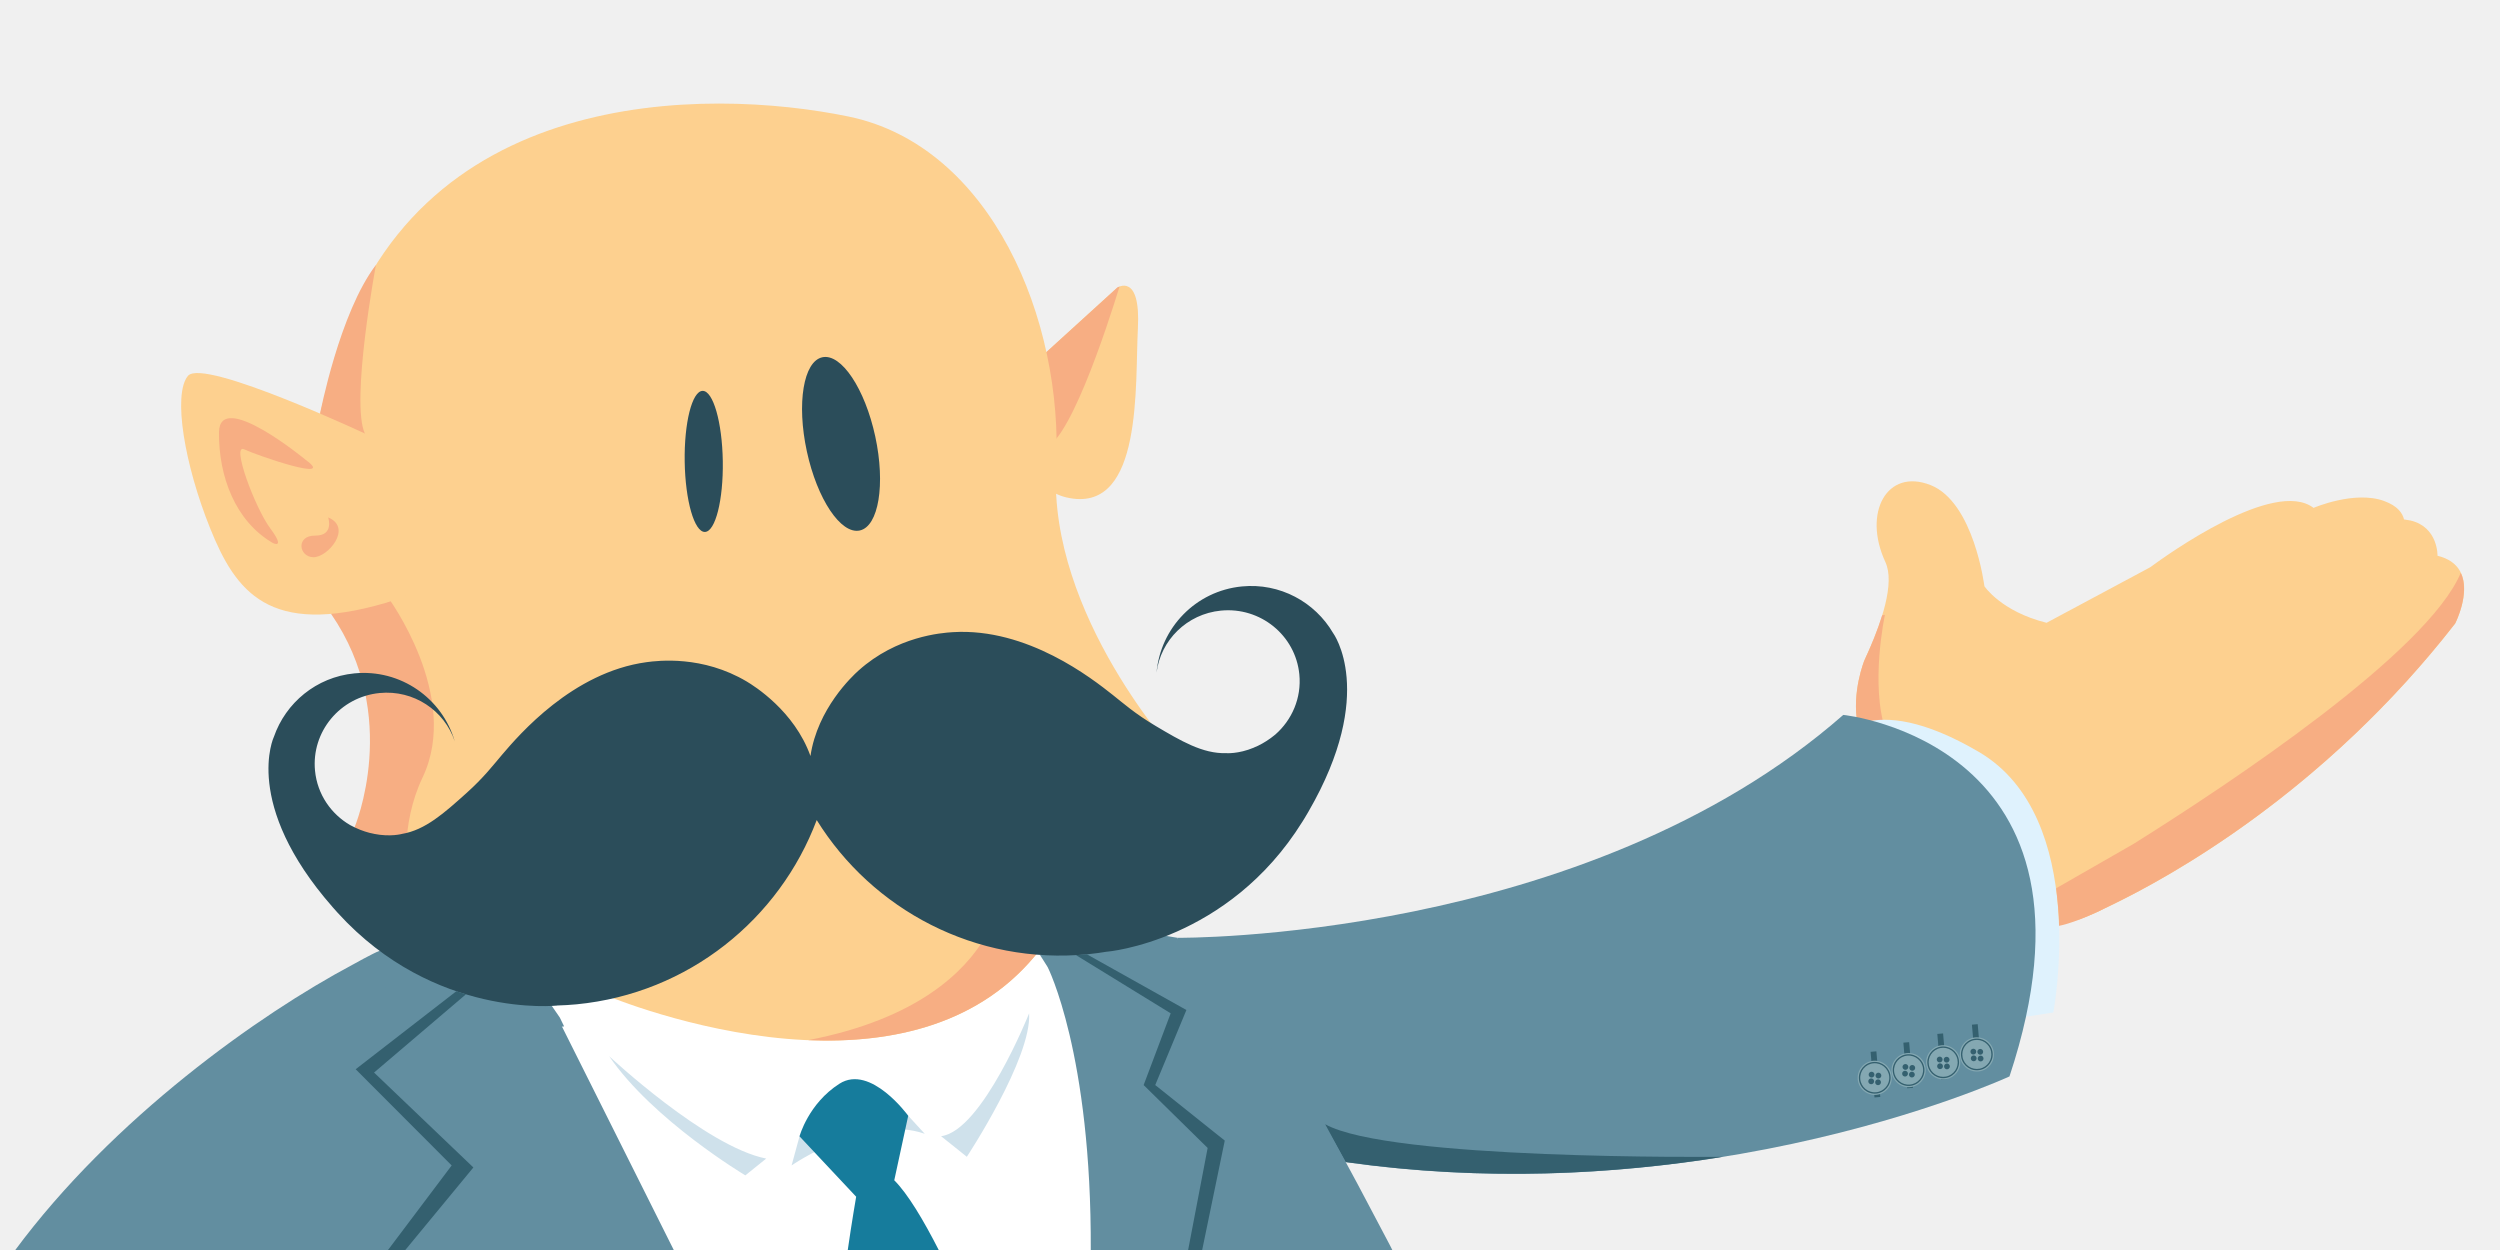
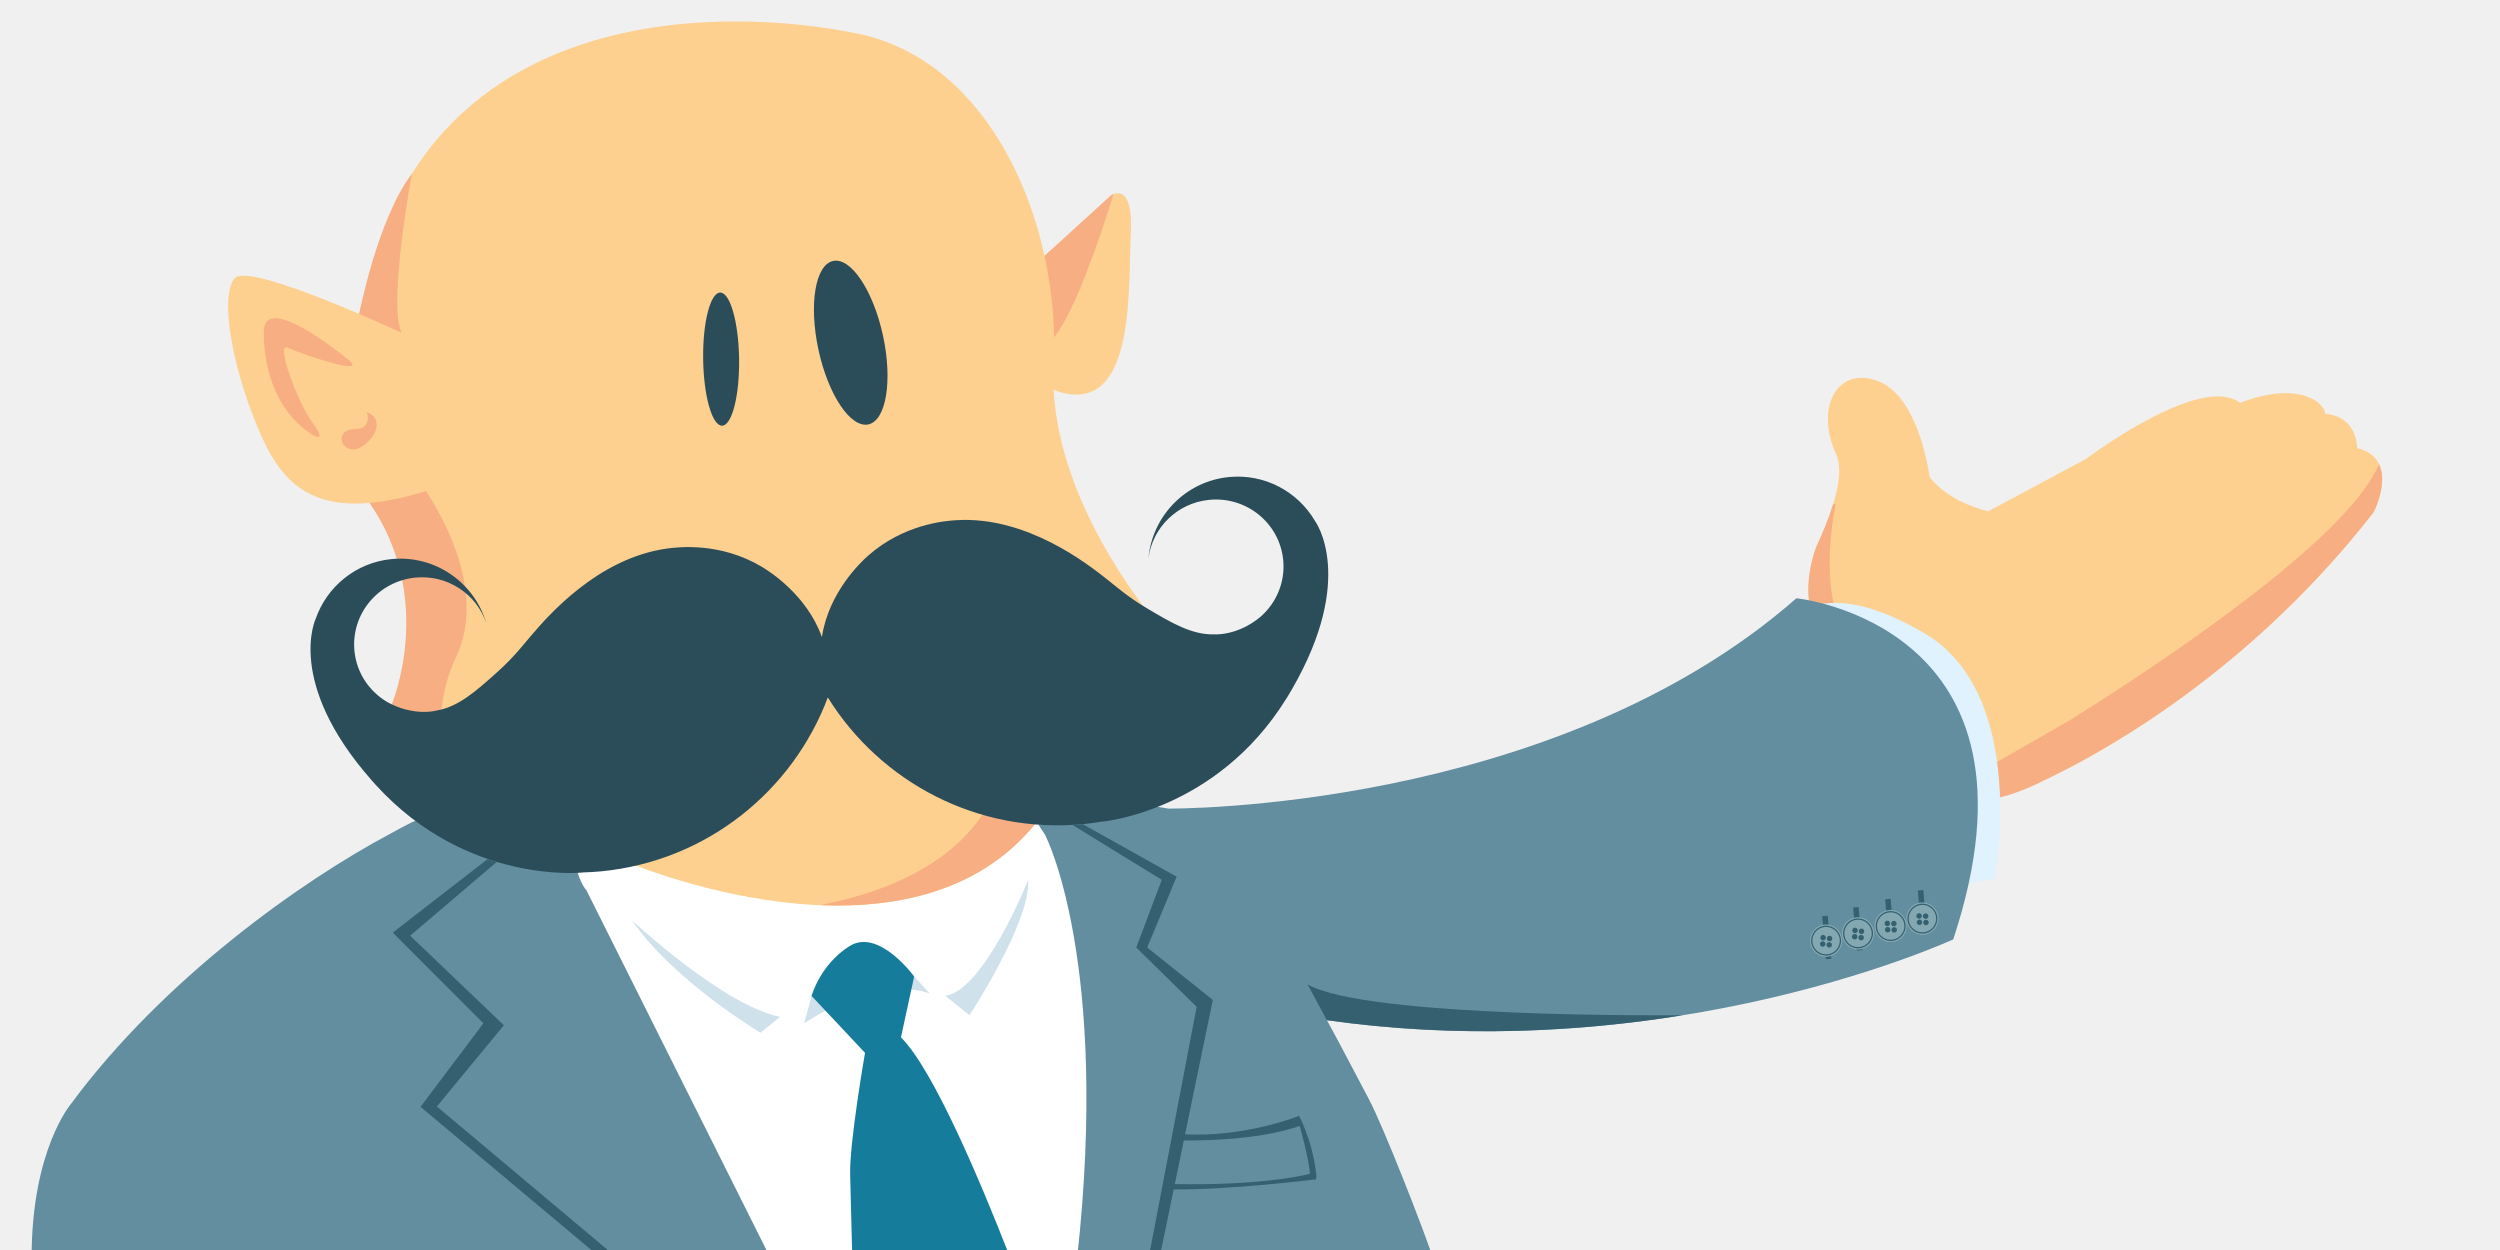
<svg xmlns="http://www.w3.org/2000/svg" width="500" height="250">
-   <g transform="translate(0 -802.362)">
+   <g transform="translate(-11.43 -465.22)">
    <path d="M106.815 1018.245l6.857 34.288h108.112c.704-15.617 1.13-30.8.69-39.432-.033-.647-.083-1.246-.124-1.867-3.233-2.01-7.42-6.738-12.832-15.484-2.023-3.272-4.668-5.96-7.78-8.15-.346.616-.826 1.47-1.21 2.16-.313-.064-.617-.116-.933-.183-6.885-1.48-12.693-2.975-16.604-4.536-16.087 1.016-35.136 2.348-49.275 3.736-.726 3.483-4.526 9.666-21.454 13.42-.707.16-1.403.28-2.097.395.485 2.962 2.016 4.658 2.016 4.658s-.596 5.184-5.43 10.458c.038.336.065.54.065.54z" fill="#fff" />
-     <path d="M70.498 995.314s4.116-2.31 5.41-2.786c1.295-.475 32.802 8.574 32.802 8.574l1.654 2.446 1.602 2.327.854 1.766-20.536 2.514-19.974-6.567-2.354-6.088.542-2.186zM208.005 993.345l1.513 2.404 11.32 4.968 13.795-6.29.878-4.505-5.623-.904" fill="#628ea0" />
+     <path d="M70.498 995.314s4.116-2.31 5.41-2.786c1.295-.475 32.802 8.574 32.802 8.574l1.654 2.446 1.602 2.327.854 1.766-20.536 2.514-19.974-6.567-2.354-6.088.542-2.186zM209.518 995.75l11.32 4.968 13.795-6.29.878-4.505-5.623-.904-21.882 4.325" fill="#628ea0" />
    <path d="M487.503 913.512s.148-5.726-5.37-7.043c-.433-.08-.865-.16-1.328-.224-.295-1.266-1.29-2.7-3.987-3.685-5.9-2.16-14.11 1.378-14.11 1.378-7.83-5.982-29.185 9.306-32.667 11.877L409.31 926.92c-9.1-2.267-12.43-7.314-12.43-7.314s-2.08-16.814-10.793-20.238c-8.713-3.423-13.584 5.543-9.01 15.403 1.922 4.146-.628 12.007-4.223 19.73v.008s-2.536 6.282-1.34 12.657l-2.382 1.275s51.822-2.506 46.69 37.84c0 0 41.47-15.825 75.207-59.213.288-.57 5.608-11.335-3.524-13.555z" fill="#fdd08f" />
    <path d="M376.986 925.327c-.182.016-.366.057-.553.103-.885 2.883-2.145 5.986-3.583 9.07v.008s-2.535 6.282-1.34 12.657l-2.382 1.275s3.26-.158 8.066.243c-3.238-9.305-.208-23.356-.208-23.356z" fill="#f7ae83" />
    <path d="M404.384 988.714s8.43-.625 16-4.42c7.568-3.795-3.633-32.083-3.633-32.083l-31.9-8.85-10.21 4.32 7.262 25.912 22.482 15.122z" fill="#fdd08f" />
    <path d="M404.544 1005.805l6.12-.948s7.452-39.005-14.9-52.114c-22.35-13.11-28.642-2.108-28.642-2.108l37.422 55.17z" fill="#dff2fd" />
    <path d="M159.905 1029.63l-1.587 5.82s14.972-10.412 26.633-6.328l-3.306-3.608-21.69 3.944" fill="#cfe1eb" />
    <path d="M119.982 1000.956s33.167-8.03 41.558-37.904c0 0 14.792 24.79 46.465 29.237-27.166 35.052-88.023 8.666-88.023 8.666z" fill="#fdd08f" />
    <path d="M161.63 1010.392c-21.97-.916-41.648-9.436-41.648-9.436s33.167-8.03 41.558-37.904c0 0 11.363 19.038 35.49 26.74-3.953 6.73-13.357 16.362-35.4 20.6z" fill="none" />
    <path d="M197.03 989.79c3.403 1.087 7.06 1.95 10.975 2.5-11.72 15.122-29.707 18.798-46.376 18.102 22.043-4.238 31.447-13.87 35.4-20.6z" fill="#f7ae83" />
    <path d="M207.947 873.996l15.5-14.105s4.725-3.114 4.132 8.148c-.594 11.262 1.01 36.554-13.587 33.954-14.598-2.6-6.046-27.996-6.046-27.996z" fill="#fdd08f" />
    <path d="M208.06 891.977c5.077 1.428 13.505-24.682 15.85-32.312 1.176-.443 4.146-.7 3.67 8.37-.594 11.264 1.01 36.555-13.587 33.956-5.928-1.055-8.038-5.87-8.453-11.216.717.512 1.545.93 2.52 1.203z" fill="none" />
    <path d="M208.06 891.977c-.975-.274-1.803-.69-2.522-1.203-.61-7.82 2.407-16.778 2.407-16.778l15.5-14.105s.18-.118.465-.223c-2.345 7.628-10.775 33.738-15.85 32.31z" fill="#f7ae83" />
    <path d="M62.013 892.734l4.65-17.804c15.615-55.562 74.574-55.133 103.048-49.262 28.474 5.87 43.05 40.587 41.514 70.29-1.524 29.505 24.073 57.392 24.416 57.76.598 1.345.948 2.104.948 2.104s-51.872 9.476-61.444.345c-9.574-9.13-57.215 25.858-57.215 25.858s-8.33-1.808-18.955-10.708c-7.26 5.667-18.57 12.972-23.71 9.78-7.806-4.843-4.928-7.578-1.025-21.467 2-7.12-.202-17.556-2.824-26.042-2.057-4.51-3.84-9.244-5.288-14.21l-.074-.167.02-.024c-2.367-8.174-3.822-16.973-4.06-26.452z" fill="#fdd08f" />
    <g fill="#2b4d5a">
-       <ellipse transform="matrix(1.7656 -.028 .028 1.7656 -43.952 499.177)" cx="101.033" cy="225.587" rx="2.158" ry="7.99">
-         <animate attributeName="ry" values="7.98;7.98;7.98;7.98;7.98;7.98;7.98;7.98;7.98;7.98;7.98;7.98;7.98;0.4;0.4;7.98;7.98;7.98;7.98;7.98;7.98; 7.98;7.98;7.98;7.98;7.98;7.98;7.98;7.98;7.98;7.98;7.98;7.98;7.98;7.98;7.98;7.98;7.98;7.98;7.98;7.98;7.98;7.98; 7.98;7.98;7.98;7.98;7.98;7.98;7.98;7.98;7.98;7.98;7.98;7.98;7.98;7.98;7.98;7.98;7.98;7.98;7.98;7.98;7.98;7.98; 7.98;7.98;7.98;7.98;7.98;7.98;7.98;7.98;7.98;7.98;7.98;7.98;7.98;7.98;7.98;7.98;7.98;7.98;7.98;7.98;7.98;7.98; 7.98;7.98;7.98;7.98;7.98;7.98;7.98;7.98;7.98;7.98;7.98;7.98;7.98;7.98;7.98;7.98;7.98;7.98;7.98;7.98;7.98;7.98; 7.98;7.98;7.98;7.98;7.98;7.98;7.98;7.98;7.98;7.98;7.98;" dur="1s" begin="0s" repeatCount="indefinite" />
+       <ellipse ry="7.99" rx="2.158" cy="225.587" cx="101.033" transform="rotate(-1.204 31552.264 3222.717) scale(1.766)">
+         <animate repeatCount="indefinite" begin="0s" dur="1s" values="7.98;7.98;7.98;7.98;7.98;7.98;7.98;7.98;7.98;7.98;7.98;7.98;7.98;0.4;0.4;7.98;7.98;7.98;7.98;7.98;7.98; 7.98;7.98;7.98;7.98;7.98;7.98;7.98;7.98;7.98;7.98;7.98;7.98;7.98;7.98;7.98;7.98;7.98;7.98;7.98;7.98;7.98;7.98; 7.98;7.98;7.98;7.98;7.98;7.98;7.98;7.98;7.98;7.98;7.98;7.98;7.98;7.98;7.98;7.98;7.98;7.98;7.98;7.98;7.98;7.98; 7.98;7.98;7.98;7.98;7.98;7.98;7.98;7.98;7.98;7.98;7.98;7.98;7.98;7.98;7.98;7.98;7.98;7.98;7.98;7.98;7.98;7.98; 7.98;7.98;7.98;7.98;7.98;7.98;7.98;7.98;7.98;7.98;7.98;7.98;7.98;7.98;7.98;7.98;7.98;7.98;7.98;7.98;7.98;7.98; 7.98;7.98;7.98;7.98;7.98;7.98;7.98;7.98;7.98;7.98;7.98;" attributeName="ry" />
      </ellipse>
-       <ellipse transform="rotate(-12.18 2512.808 819.55) scale(1.7658)" cx="116.595" cy="223.612" rx="3.965" ry="10.036">
-         <animate attributeName="ry" values="10;10;10;10;10;10;10;10;10;10;10;10;10;0.4;0.4;10;10;10;10;10;10; 10;10;10;10;10;10;10;10;10;10;10;10;10;10;10;10;10;10;10;10;10;10; 10;10;10;10;10;10;10;10;10;10;10;10;10;10;10;10;10;10;10;10;10;10; 10;10;10;10;10;10;10;10;10;10;10;10;10;10;10;10;10;10;10;10;10;10; 10;10;10;10;10;10;10;10;10;10;10;10;10;10;10;10;10;10;10;10;10;10; 10;10;10;10;10;10;10;10;10;10;10;" dur="1s" begin="0s" repeatCount="indefinite" />
+       <ellipse ry="10.036" rx="3.965" cy="223.612" cx="116.595" transform="rotate(-12.21 2512.515 820.93) scale(1.766)">
+         <animate repeatCount="indefinite" begin="0s" dur="1s" values="10;10;10;10;10;10;10;10;10;10;10;10;10;0.4;0.4;10;10;10;10;10;10; 10;10;10;10;10;10;10;10;10;10;10;10;10;10;10;10;10;10;10;10;10;10; 10;10;10;10;10;10;10;10;10;10;10;10;10;10;10;10;10;10;10;10;10;10; 10;10;10;10;10;10;10;10;10;10;10;10;10;10;10;10;10;10;10;10;10;10; 10;10;10;10;10;10;10;10;10;10;10;10;10;10;10;10;10;10;10;10;10;10; 10;10;10;10;10;10;10;10;10;10;10;" attributeName="ry" />
      </ellipse>
    </g>
    <path d="M75.186 855.354s-5.1 27.29-2.225 33.7c2.876 6.407-6.13 1.798-8.946-3.978-.002.002 3.917-20.253 11.172-29.722zM66.21 925.137s3.988-9.532 7.954-6.767c0 0 1.37.823 3.57 2.47.13.202.267.42.413.656-.423.11-.664.18-.664.18s14.796 19.86 7.048 36.147c-4.48 9.415-3.656 19.772-2.044 26.85-1.812-.833-3.415-1.793-4.667-2.816-9.535-7.78-6.91-14.03-6.91-14.03s9.432-22.234-4.7-42.69z" fill="#f7ae83" />
    <path d="M66.5 983.754c-18.083-20.625-11.723-34.027-11.723-34.027l.002.004c2.35-6.79 8.47-11.946 16.092-12.693 9.243-.906 17.582 4.98 20.08 13.586-2.058-6.17-8.215-10.327-15.03-9.657-7.898.773-13.68 7.736-12.916 15.55.462 4.72 3.214 8.662 7.056 10.88 1.347.733 2.638 1.218 3.82 1.527.29.07.58.14.877.19l-.005.012c3.357.68 5.672.01 5.672.01 4.614-.76 8.467-4.21 12.79-8.09 3.595-3.22 5.46-5.706 7.222-7.766 3.377-3.955 14.08-16.476 28.884-18.486 2.31-.314 11.188-1.386 20.024 3.87 1.423.847 9.524 5.867 12.747 14.9 1.407-9.487 8.38-15.98 9.613-17.09 7.65-6.87 16.565-7.54 18.892-7.682 14.914-.902 27.84 9.306 31.924 12.53 2.127 1.678 4.44 3.753 8.59 6.218 4.997 2.966 9.445 5.603 14.118 5.45 0 0 2.4.213 5.562-1.108l-.007-.01c.28-.108.55-.234.82-.357 1.103-.535 2.273-1.26 3.453-2.24 3.34-2.924 5.273-7.324 4.81-12.044-.766-7.812-7.79-13.52-15.69-12.746-6.813.667-12.047 5.94-12.868 12.39.78-8.927 7.817-16.32 17.06-17.225 7.622-.748 14.627 3.123 18.252 9.328v-.004s8.836 11.908-4.888 35.64l-.06.108c-.242.413-.485.828-.74 1.25-.14.232-.284.46-.427.69-.005.004-.008.01-.01.015-14.903 23.965-39.047 26.02-39.047 26.02l.018-.015c-1.276.212-2.56.395-3.868.524-22.443 2.2-43.12-8.882-54.255-26.833-7.44 19.77-25.573 34.654-48.016 36.852-1.305.127-2.603.198-3.896.237l.02.012s-24.56 2.724-43.92-18.557c-.335-.367-.658-.73-.976-1.093-.02-.023-.038-.046-.06-.07z" fill="#2b4d5a" />
    <path d="M74.466 889.754s-33.782-15.94-36.875-12.22c-3.09 3.72-.645 17.876 4.444 30.503 5.087 12.63 11.747 21.742 35.128 14.894 23.38-6.847-2.696-33.176-2.696-33.176z" fill="#fdd08f" />
    <path d="M61.14 894.332s-17.25-14.24-17.34-5.512c-.092 8.728 3.217 17.794 10.824 22.174 0 0 2.537 1.222-.553-2.933-3.09-4.153-7.897-17.107-5.22-15.83 2.673 1.276 18.588 6.7 12.29 2.102zM65.628 905.842s1.278 3.673-2.597 3.64c-3.875-.034-3.296 4.22-.4 4.325 2.9.106 7.978-5.89 2.998-7.965z" fill="#f7ae83" />
    <path d="M121.824 1013.594s19.37 18.117 31.417 20.483l-4.173 3.36s-18.48-11.025-27.243-23.843zM188.216 1029.6l5.15 4.12s13-19.718 12.46-28.694c-.002 0-9.37 23.543-17.61 24.573z" fill="#cfe1eb" />
    <path d="M235.51 989.923s81.388.816 133.145-44.58c0 0 55.345 5.59 33.242 72.303 0 0-67.08 31.057-146.555 14.752l-20.405-32.145-1.83-4.616 2.404-5.714z" fill="#628ea0" />
    <path fill="#34606f" d="M374.118 1012.728l1.157-.1.78 9.126-1.157.1zM380.672 1010.895l1.158-.1.78 9.126-1.158.1zM387.46 1009.147l1.158-.1.78 9.125-1.158.1zM394.384 1007.295l1.158-.1.78 9.126-1.157.1z" />
-     <circle cx="233.682" cy="295.398" r="1.937" transform="matrix(1.7658 0 0 1.7658 -37.685 496.31)" fill="#84a8b2" />
+     <circle transform="matrix(1.766 0 0 1.766 -37.685 496.31)" r="1.937" cy="295.398" cx="233.682" fill="#84a8b2" />
    <path d="M375.218 1021.082c-1.744.15-3.284-1.147-3.434-2.892-.15-1.743 1.147-3.284 2.892-3.433 1.745-.148 3.284 1.148 3.434 2.893.15 1.744-1.147 3.282-2.892 3.432zm-.517-6.058c-1.596.136-2.784 1.547-2.648 3.143.136 1.596 1.547 2.785 3.143 2.647 1.596-.136 2.785-1.547 2.65-3.143-.137-1.595-1.548-2.784-3.144-2.646z" fill="#34606f" />
-     <circle cx="233.278" cy="295.797" r=".329" transform="matrix(1.7658 0 0 1.7658 -37.685 496.31)" fill="#34606f" />
-     <circle cx="233.321" cy="295.038" r=".329" transform="matrix(1.7658 0 0 1.7658 -37.685 496.31)" fill="#34606f" />
-     <circle cx="234.056" cy="295.904" r=".329" transform="matrix(1.7658 0 0 1.7658 -37.685 496.31)" fill="#34606f" />
-     <circle cx="234.098" cy="295.145" r=".329" transform="matrix(1.7658 0 0 1.7658 -37.685 496.31)" fill="#34606f" />
-     <circle cx="237.516" cy="294.527" r="1.937" transform="matrix(1.7658 0 0 1.7658 -37.685 496.31)" fill="#84a8b2" />
+     <circle transform="matrix(1.766 0 0 1.766 -37.685 496.31)" r=".329" cy="295.797" cx="233.278" fill="#34606f" />
+     <circle transform="matrix(1.766 0 0 1.766 -37.685 496.31)" r=".329" cy="295.038" cx="233.321" fill="#34606f" />
+     <circle transform="matrix(1.766 0 0 1.766 -37.685 496.31)" r=".329" cy="295.904" cx="234.056" fill="#34606f" />
+     <circle transform="matrix(1.766 0 0 1.766 -37.685 496.31)" r=".329" cy="295.145" cx="234.098" fill="#34606f" />
+     <circle transform="matrix(1.766 0 0 1.766 -37.685 496.31)" r="1.937" cy="294.527" cx="237.516" fill="#84a8b2" />
    <path d="M381.988 1019.544c-1.744.15-3.284-1.147-3.434-2.892-.15-1.743 1.147-3.284 2.892-3.433 1.745-.15 3.284 1.147 3.435 2.892.15 1.744-1.147 3.284-2.892 3.432zm-.52-6.056c-1.595.136-2.784 1.547-2.648 3.143.136 1.597 1.547 2.786 3.143 2.648 1.597-.136 2.785-1.547 2.65-3.143-.137-1.597-1.546-2.785-3.144-2.647z" fill="#34606f" />
-     <circle cx="237.112" cy="294.927" r=".329" transform="matrix(1.7658 0 0 1.7658 -37.685 496.31)" fill="#34606f" />
-     <circle cx="237.154" cy="294.167" r=".329" transform="matrix(1.7658 0 0 1.7658 -37.685 496.31)" fill="#34606f" />
-     <circle cx="237.889" cy="295.034" r=".329" transform="matrix(1.7658 0 0 1.7658 -37.685 496.31)" fill="#34606f" />
-     <circle cx="237.932" cy="294.274" r=".329" transform="matrix(1.7658 0 0 1.7658 -37.685 496.31)" fill="#34606f" />
-     <circle cx="241.434" cy="293.644" r="1.937" transform="matrix(1.7658 0 0 1.7658 -37.685 496.31)" fill="#84a8b2" />
+     <circle transform="matrix(1.766 0 0 1.766 -37.685 496.31)" r=".329" cy="294.927" cx="237.112" fill="#34606f" />
+     <circle transform="matrix(1.766 0 0 1.766 -37.685 496.31)" r=".329" cy="294.167" cx="237.154" fill="#34606f" />
+     <circle transform="matrix(1.766 0 0 1.766 -37.685 496.31)" r=".329" cy="295.034" cx="237.889" fill="#34606f" />
+     <circle transform="matrix(1.766 0 0 1.766 -37.685 496.31)" r=".329" cy="294.274" cx="237.932" fill="#34606f" />
+     <circle transform="matrix(1.766 0 0 1.766 -37.685 496.31)" r="1.937" cy="293.644" cx="241.434" fill="#84a8b2" />
    <path d="M389.253 1017.938c-1.72.34-3.39-.78-3.732-2.497-.34-1.716.782-3.39 2.5-3.73 1.718-.34 3.39.78 3.73 2.496.342 1.717-.78 3.39-2.497 3.732zm-1.182-5.965c-1.57.31-2.596 1.843-2.285 3.415.31 1.57 1.843 2.597 3.415 2.287 1.57-.31 2.597-1.844 2.286-3.416-.31-1.572-1.84-2.598-3.415-2.287z" fill="#34606f" />
-     <circle cx="241.076" cy="294.086" r=".329" transform="matrix(1.7658 0 0 1.7658 -37.685 496.31)" fill="#34606f" />
-     <circle cx="241.035" cy="293.326" r=".329" transform="matrix(1.7658 0 0 1.7658 -37.685 496.31)" fill="#34606f" />
-     <circle cx="241.861" cy="294.107" r=".329" transform="matrix(1.7658 0 0 1.7658 -37.685 496.31)" fill="#34606f" />
-     <circle cx="241.82" cy="293.347" r=".329" transform="matrix(1.7658 0 0 1.7658 -37.685 496.31)" fill="#34606f" />
-     <circle cx="245.246" cy="292.751" r="1.937" transform="matrix(1.7658 0 0 1.7658 -37.685 496.31)" fill="#84a8b2" />
+     <circle transform="matrix(1.766 0 0 1.766 -37.685 496.31)" r=".329" cy="294.086" cx="241.076" fill="#34606f" />
+     <circle transform="matrix(1.766 0 0 1.766 -37.685 496.31)" r=".329" cy="293.326" cx="241.035" fill="#34606f" />
+     <circle transform="matrix(1.766 0 0 1.766 -37.685 496.31)" r=".329" cy="294.107" cx="241.861" fill="#34606f" />
+     <circle transform="matrix(1.766 0 0 1.766 -37.685 496.31)" r=".329" cy="293.347" cx="241.82" fill="#34606f" />
+     <circle transform="matrix(1.766 0 0 1.766 -37.685 496.31)" r="1.937" cy="292.751" cx="245.246" fill="#84a8b2" />
    <path d="M395.984 1016.36c-1.718.34-3.39-.78-3.73-2.496-.34-1.717.78-3.39 2.497-3.73 1.72-.34 3.392.78 3.732 2.496.34 1.718-.78 3.39-2.498 3.73zm-1.18-5.964c-1.57.31-2.597 1.843-2.286 3.415.31 1.573 1.843 2.598 3.415 2.288 1.57-.31 2.597-1.844 2.286-3.415-.312-1.572-1.844-2.598-3.416-2.287z" fill="#34606f" />
-     <circle cx="244.889" cy="293.193" r=".329" transform="matrix(1.7658 0 0 1.7658 -37.685 496.31)" fill="#34606f" />
-     <circle cx="244.848" cy="292.433" r=".329" transform="matrix(1.7658 0 0 1.7658 -37.685 496.31)" fill="#34606f" />
-     <circle cx="245.673" cy="293.214" r=".329" transform="matrix(1.7658 0 0 1.7658 -37.685 496.31)" fill="#34606f" />
-     <circle cx="245.632" cy="292.454" r=".329" transform="matrix(1.7658 0 0 1.7658 -37.685 496.31)" fill="#34606f" />
+     <circle transform="matrix(1.766 0 0 1.766 -37.685 496.31)" r=".329" cy="293.193" cx="244.889" fill="#34606f" />
+     <circle transform="matrix(1.766 0 0 1.766 -37.685 496.31)" r=".329" cy="292.433" cx="244.848" fill="#34606f" />
+     <circle transform="matrix(1.766 0 0 1.766 -37.685 496.31)" r=".329" cy="293.214" cx="245.673" fill="#34606f" />
+     <circle transform="matrix(1.766 0 0 1.766 -37.685 496.31)" r=".329" cy="292.454" cx="245.632" fill="#34606f" />
    <path d="M265.038 1027.208l4.092 7.565c28.03 3.974 54.02 2.406 75.452-1.05-1.893.018-66.82.647-79.544-6.515z" fill="#34606f" />
    <path d="M492.154 916.935c-6.74 15.978-46.144 42.12-65.454 54.21l-15.47 8.87s.656 5.278.58 7.514c0 0 3.47-.6 9.808-3.817l.002-.004c12.56-6 43.293-23.06 69.407-56.646.21-.41 3.022-6.14 1.127-10.13z" fill="#f7ae83" />
    <path d="M218.153 1052.533h60.395c-.2-.385-.378-.772-.582-1.157-11.504-21.505-21.54-44.116-45.612-57.86-5.637 1.42-12.656 2.273-20.296 2.273-.866 0-1.7-.04-2.545-.066l.007.026c-.002-.002 8.822 17.217 8.633 56.783zM112.178 1007.246c-4.78.362-9.965.164-15.33-.72-10.942-1.798-20.307-6.006-26.35-11.21-18.594 9.88-47.964 30.672-67.57 57.217h131.91l-22.66-45.287z" fill="#628ea0" />
-     <path fill="#34606f" d="M77.473 1052.533h3.447l13.755-16.678-19.865-18.982 18.375-15.647-1.92-.616-20.133 15.6 19.203 19.24M228.728 1019.373l12.802 12.58-3.936 20.58h2.806l4.552-22.05-13.905-11.11 6.235-15.01-19.897-11.136-2.18.164 18.932 11.636" />
+     <path fill="#34606f" d="M80.92 1052.533l13.755-16.678-19.865-18.982 18.375-15.647-1.92-.616-20.133 15.6 19.203 19.24-12.862 17.083M241.53 1031.954l-3.936 20.58h2.806l4.552-22.052-13.905-11.11 6.235-15.008-19.897-11.137-2.18.164 18.932 11.636-5.41 14.347" />
    <path d="M169.525 1052.533h18.308c-3.195-6.277-6.322-11.465-8.98-14.116l2.79-12.903s-7.518-10.375-13.742-6.415c-6.224 3.96-7.997 10.53-7.997 10.53l11.328 12.075c.003 0-.875 5.024-1.705 10.828z" fill="#167c9c" />
  </g>
+   <g transform="matrix(1.353 0 0 1.353 -229.365 -221.106)">
+     <path d="M227.143 286.702s2.87-1.612 3.773-1.943c.902-.332 22.875 5.98 22.875 5.98l1.155 1.704 1.117 1.624.596 1.23-14.32 1.752-13.93-4.58-1.643-4.245.378-1.523zM341.605 286.083l.612-3.14-3.922-.63-15.26 3.016 1.056 1.674 7.894 3.466" fill="#628ea0" />
+     <path d="M517.947 229.656s.103-3.994-3.744-4.912c-.3-.056-.603-.11-.926-.155-.206-.884-.9-1.883-2.78-2.57-4.116-1.507-9.84.96-9.84.96-5.46-4.173-20.353 6.488-22.78 8.28l-14.46 7.745c-6.345-1.58-8.667-5.1-8.667-5.1s-1.452-11.725-7.527-14.112c-6.076-2.388-9.474 3.865-6.284 10.742 1.34 2.89-.438 8.373-2.945 13.758v.005s-1.77 4.38-.934 8.826l-1.66.89s36.14-1.748 32.56 26.387c0 0 28.92-11.034 52.447-41.292.2-.396 3.91-7.904-2.46-9.452z" fill="#fdd08f" />
+     <path d="M440.877 237.895c-.126.01-.255.04-.385.072-.616 2.01-1.497 4.175-2.498 6.326v.005s-1.77 4.38-.934 8.826l-1.66.89s2.274-.11 5.624.17c-2.26-6.49-.147-16.29-.147-16.29z" fill="#f7ae83" />
+     <path d="M459.983 282.1s5.88-.437 11.157-3.083c5.278-2.647-2.534-22.374-2.534-22.374l-22.248-6.172-7.12 3.013 5.065 18.07 15.68 10.546z" fill="#fdd08f" />
+     <path d="M460.095 294.018l4.267-.662s5.198-27.2-10.39-36.342c-15.587-9.142-19.974-1.47-19.974-1.47l26.097 38.474z" fill="#dff2fd" />
+     <path d="M333.04 297.802c-2.255-1.403-5.175-4.7-8.95-10.798-1.41-2.28-3.255-4.155-5.425-5.683l-.845 1.507c-.218-.044-.43-.08-.65-.127-4.802-1.032-8.853-2.075-11.58-3.164-11.22.708-24.503 1.636-34.362 2.605-.506 2.43-3.156 6.74-14.96 9.36-.495.11-.98.194-1.464.276.338 2.065 1.406 3.247 1.406 3.247s-.415 3.616-3.786 7.294c.028.236.047.377.047.377l9.314 46.573h69.634c.965-15.68 2.24-39.748 1.71-50.16-.025-.454-.06-.87-.088-1.305z" fill="#fff" />
+     <path d="M289.492 310.632l-1.107 4.058s10.44-7.26 18.574-4.413l-2.307-2.515-15.125 2.75" fill="#cfe1eb" />
+     <path d="M261.652 290.636s23.13-5.6 28.98-26.433c0 0 10.316 17.29 32.404 20.39-18.946 24.444-61.384 6.043-61.384 6.043z" fill="#fdd08f" />
+     <path d="M290.694 297.216c-15.32-.64-29.043-6.58-29.043-6.58s23.13-5.6 28.982-26.434c0 0 7.923 13.277 24.75 18.647-2.757 4.694-9.315 11.41-24.688 14.366z" fill="none" />
+     <path d="M315.38 282.85c2.375.758 4.924 1.36 7.655 1.742-8.173 10.546-20.717 13.11-32.34 12.625 15.372-2.956 21.93-9.673 24.686-14.367z" fill="#f7ae83" />
+     <path d="M322.994 202.1l10.81-9.838s3.294-2.173 2.88 5.68c-.414 7.855.705 25.492-9.474 23.68-10.18-1.813-4.216-19.523-4.216-19.523z" fill="#fdd08f" />
+     <path d="M323.073 214.638c3.54.996 9.418-17.213 11.054-22.533.82-.31 2.89-.487 2.557 5.838-.413 7.854.705 25.49-9.474 23.678-4.134-.735-5.605-4.092-5.895-7.82.5.356 1.08.647 1.758.838z" fill="none" />
+     <path d="M323.073 214.638c-.68-.19-1.257-.482-1.758-.84-.424-5.452 1.68-11.7 1.68-11.7l10.808-9.837s.126-.08.324-.156c-1.636 5.32-7.514 23.53-11.054 22.534z" fill="#f7ae83" />
+     <path d="M221.226 215.166l3.242-12.416c10.89-38.747 52.005-38.448 71.862-34.354 19.856 4.094 30.02 28.304 28.95 49.018-1.062 20.576 16.79 40.023 17.027 40.28.417.938.662 1.468.662 1.468s-36.174 6.607-42.85.24c-6.676-6.367-39.9 18.032-39.9 18.032s-5.81-1.26-13.217-7.468c-5.062 3.952-12.95 9.046-16.535 6.82-5.442-3.377-3.436-5.284-.714-14.97 1.395-4.966-.14-12.244-1.97-18.162-1.433-3.145-2.677-6.446-3.688-9.91l-.052-.115.015-.018c-1.654-5.7-2.668-11.835-2.834-18.446z" fill="#fdd08f" />
+     <ellipse transform="rotate(-.81 276.266 215.926)" cx="276.112" cy="216.501" rx="2.657" ry="9.839" fill="#2b4d5a" />
+     <ellipse transform="rotate(-12.177 295.31 214.06)" cx="295.275" cy="214.068" rx="4.883" ry="12.359" fill="#2b4d5a" />
+     <path d="M230.412 189.1s-3.556 19.03-1.552 23.5c2.004 4.467-4.276 1.254-6.24-2.774 0 0 2.733-14.124 7.792-20.727zM224.152 237.762s2.782-6.647 5.547-4.72c0 0 .955.575 2.49 1.722.09.14.185.294.288.458-.295.076-.462.126-.462.126s10.318 13.85 4.914 25.208c-3.124 6.566-2.55 13.788-1.426 18.725-1.263-.58-2.38-1.25-3.255-1.963-6.65-5.426-4.818-9.783-4.818-9.783s6.576-15.506-3.28-29.772z" fill="#f7ae83" />
+     <path d="M224.354 278.64c-12.61-14.382-8.175-23.73-8.175-23.73v.003c1.64-4.735 5.91-8.33 11.223-8.852 6.446-.63 12.26 3.473 14.002 9.475-1.434-4.302-5.73-7.2-10.48-6.735-5.51.54-9.54 5.394-9.007 10.844.322 3.29 2.24 6.04 4.92 7.588.94.51 1.84.85 2.666 1.066.202.05.404.097.61.133l-.003.01c2.342.474 3.956.005 3.956.005 3.218-.53 5.904-2.934 8.92-5.64 2.507-2.248 3.808-3.98 5.036-5.417 2.356-2.757 9.82-11.49 20.143-12.89 1.612-.22 7.802-.968 13.964 2.698.99.59 6.64 4.09 8.888 10.39.982-6.616 5.845-11.146 6.704-11.917 5.334-4.793 11.55-5.26 13.175-5.36 10.4-.628 19.416 6.49 22.262 8.737 1.483 1.172 3.095 2.618 5.99 4.337 3.484 2.07 6.586 3.907 9.846 3.8 0 0 1.674.148 3.88-.772l-.005-.007c.196-.076.385-.162.574-.25.768-.372 1.585-.878 2.408-1.562 2.33-2.038 3.677-5.107 3.355-8.4-.534-5.448-5.432-9.428-10.94-8.888-4.752.465-8.403 4.142-8.975 8.64.544-6.225 5.452-11.38 11.897-12.01 5.313-.522 10.198 2.178 12.726 6.504v-.003s6.163 8.305-3.407 24.854l-.044.077c-.167.288-.338.578-.514.87-.098.163-.198.322-.298.482l-.007.01c-10.393 16.713-27.23 18.146-27.23 18.146l.012-.01c-.89.147-1.788.275-2.7.364-15.65 1.533-30.07-6.194-37.834-18.712-5.188 13.787-17.834 24.166-33.485 25.7-.91.088-1.815.137-2.717.164l.014.008s-17.127 1.9-30.63-12.94c-.232-.257-.457-.51-.68-.763-.014-.014-.03-.03-.043-.047z" fill="#2b4d5a" />
+     <path d="M229.91 213.087s-23.558-11.115-25.715-8.52c-2.157 2.593-.45 12.464 3.098 21.27 3.548 8.807 8.193 15.162 24.497 10.386 16.304-4.776-1.88-23.136-1.88-23.136z" fill="#fdd08f" />
+     <path d="M220.616 216.28s-12.028-9.93-12.093-3.844c-.065 6.086 2.244 12.41 7.548 15.464 0 0 1.77.852-.384-2.046-2.155-2.898-5.508-11.93-3.64-11.04 1.865.89 12.963 4.673 8.57 1.467zM223.746 224.307s.89 2.56-1.81 2.538c-2.703-.023-2.3 2.943-.28 3.017 2.022.074 5.563-4.11 2.09-5.555z" fill="#f7ae83" />
+     <path d="M295.197 337.14c.067 2.076.19 7.143.306 12.125h23.32c-4.348-11.162-11.32-27.724-16.118-32.505l1.948-8.997s-5.243-7.236-9.584-4.473c-4.342 2.763-5.578 7.343-5.578 7.343l7.9 8.42s-2.346 13.424-2.195 18.086z" fill="#167c9c" />
+     <path d="M376.928 349.265l4.354-.068c-1.288-3.954-7.306-19.374-9.46-23.4-8.02-14.998-15.02-30.765-31.807-40.35-3.93.99-8.826 1.584-14.154 1.584-.603 0-1.184-.027-1.774-.044l.005.018s9.478 18.463 4.665 62.26h48.173z" fill="#628ea0" />
+     <path d="M262.936 299.45s13.508 12.633 21.91 14.283l-2.913 2.344s-12.887-7.69-18.997-16.628zM309.236 310.61l3.592 2.875s9.064-13.75 8.688-20.01c0 0-6.534 16.417-12.28 17.136z" fill="#cfe1eb" />
+     <path fill="#34606f" d="M341.258 293.475l-3.77 10.005 8.927 8.774-7.08 37.01h1.615l7.85-38.037-9.697-7.747 4.35-10.467-13.876-7.767-1.52.114" />
+     <path d="M362.013 329.698l-.462-1.334s-7.977 3.226-17.04 2.726l-.13.656-.274.26c12.622.104 17.907-2.308 17.907-2.308z" fill="#34606f" />
+     <path d="M364.065 336.907c-.262-2.562-.966-4.83-1.563-6.385l-.003-.01-.007-.012c-.51-1.33-.942-2.135-.942-2.135v.718c.057.1.112.218.167.338l-.166.093s1.604 5.618 1.624 7.792l.596-.218-.007-.08.302-.1z" fill="#34606f" />
+     <path d="M364.028 336.575c-.097.11-.264.215-.49.315l-.012-.06s-6.31 1.898-20.652 1.616v.28c-.06 0-.103.002-.103.002v.513c8.877.078 21.257-1.493 21.257-1.493.202-.365 0-1.172 0-1.172z" fill="#34606f" />
+     <path d="M342.217 282.943s56.757.57 92.85-31.088c0 0 38.594 3.897 23.182 50.42 0 0-46.78 21.66-102.203 10.288l-14.23-22.417-1.276-3.22 1.677-3.983z" fill="#628ea0" />
+     <path fill="#34606f" d="M438.883 298.846l.81-.07.543 6.364-.808.07zM443.454 297.567l.808-.07.544 6.364-.808.07zM448.188 296.348l.808-.07.544 6.364-.808.07zM453.016 295.056l.808-.07.544 6.364-.808.07z" />
+     <circle cx="439.455" cy="302.466" r="2.385" fill="#84a8b2" />
+     <path d="M439.644 304.67c-1.216.105-2.29-.8-2.395-2.016-.105-1.216.8-2.29 2.016-2.394 1.216-.104 2.29.8 2.395 2.017.105 1.216-.8 2.29-2.016 2.394zm-.36-4.224c-1.115.095-1.943 1.08-1.848 2.192.095 1.113 1.078 1.942 2.192 1.846 1.114-.096 1.942-1.08 1.847-2.192-.095-1.113-1.08-1.94-2.192-1.846z" fill="#34606f" />
+     <circle cx="438.958" cy="302.958" r=".405" fill="#34606f" />
+     <circle cx="439.011" cy="302.022" r=".405" fill="#34606f" />
+     <circle cx="439.916" cy="303.09" r=".405" fill="#34606f" />
+     <circle cx="439.968" cy="302.154" r=".405" fill="#34606f" />
+     <g>
+       <circle cx="444.176" cy="301.394" r="2.385" fill="#84a8b2" />
+       <path d="M444.365 303.6c-1.216.104-2.29-.8-2.395-2.017-.104-1.216.8-2.29 2.017-2.394 1.216-.105 2.29.8 2.395 2.016.104 1.215-.8 2.29-2.017 2.394zm-.362-4.225c-1.114.095-1.942 1.08-1.847 2.192.095 1.113 1.078 1.942 2.192 1.846 1.114-.096 1.942-1.08 1.847-2.192-.095-1.112-1.078-1.94-2.192-1.845z" fill="#34606f" />
+       <circle cx="443.679" cy="301.886" r=".405" fill="#34606f" />
+       <circle cx="443.731" cy="300.951" r=".405" fill="#34606f" />
+       <circle cx="444.636" cy="302.018" r=".405" fill="#34606f" />
+       <circle cx="444.689" cy="301.082" r=".405" fill="#34606f" />
+     </g>
+     <g>
+       <circle cx="449.001" cy="300.307" r="2.385" fill="#84a8b2" />
+       <path d="M449.43 302.478c-1.197.237-2.364-.544-2.6-1.742-.238-1.197.543-2.364 1.74-2.6 1.2-.238 2.366.543 2.603 1.74.237 1.198-.545 2.365-1.742 2.602zm-.822-4.16c-1.097.218-1.812 1.286-1.595 2.383.217 1.097 1.285 1.812 2.382 1.595 1.096-.217 1.812-1.285 1.595-2.382-.218-1.096-1.286-1.81-2.382-1.594z" fill="#34606f" />
+       <circle cx="448.561" cy="300.851" r=".405" fill="#34606f" />
+       <circle cx="448.51" cy="299.915" r=".405" fill="#34606f" />
+       <circle cx="449.527" cy="300.876" r=".405" fill="#34606f" />
+       <circle cx="449.476" cy="299.941" r=".405" fill="#34606f" />
+     </g>
+     <g>
+       <circle cx="453.696" cy="299.207" r="2.385" fill="#84a8b2" />
+       <path d="M454.125 301.38c-1.198.236-2.365-.545-2.602-1.743-.237-1.197.544-2.364 1.742-2.6 1.198-.238 2.365.543 2.602 1.74.237 1.197-.544 2.365-1.742 2.602zm-.823-4.16c-1.096.216-1.812 1.284-1.595 2.38.217 1.097 1.285 1.812 2.382 1.595 1.095-.217 1.81-1.285 1.594-2.382-.217-1.096-1.285-1.81-2.382-1.594z" fill="#34606f" />
+       <circle cx="453.256" cy="299.751" r=".405" fill="#34606f" />
+       <circle cx="453.205" cy="298.815" r=".405" fill="#34606f" />
+       <circle cx="454.221" cy="299.777" r=".405" fill="#34606f" />
+       <circle cx="454.171" cy="298.841" r=".405" fill="#34606f" />
+     </g>
+     <path d="M362.808 308.943l2.853 5.275c19.548 2.772 37.672 1.68 52.62-.733-1.32.014-46.6.453-55.472-4.542z" fill="#34606f" />
+     <path d="M521.19 232.043c-4.7 11.143-32.178 29.373-45.645 37.805l-10.787 6.185s.457 3.68.404 5.24c0 0 2.418-.418 6.84-2.66v-.003c8.76-4.183 30.192-16.08 48.403-39.502.146-.286 2.108-4.284.785-7.065z" fill="#f7ae83" />
+     <path d="M256.21 295.022c-3.333.253-6.95.114-10.692-.5-7.63-1.255-14.16-4.19-18.375-7.82-12.967 6.89-33.45 21.37-47.12 39.882 0 0-5.825 6.78-5.825 22.68H283.35l-27.14-54.242z" fill="#628ea0" />
+     <path fill="#34606f" d="M227.585 301.274l13.39 13.417-9.29 12.34 26.53 22.235h2.425L234.1 326.98l9.904-12.007-13.854-13.238 12.813-10.91-1.34-.43" />
+   </g>
</svg>
